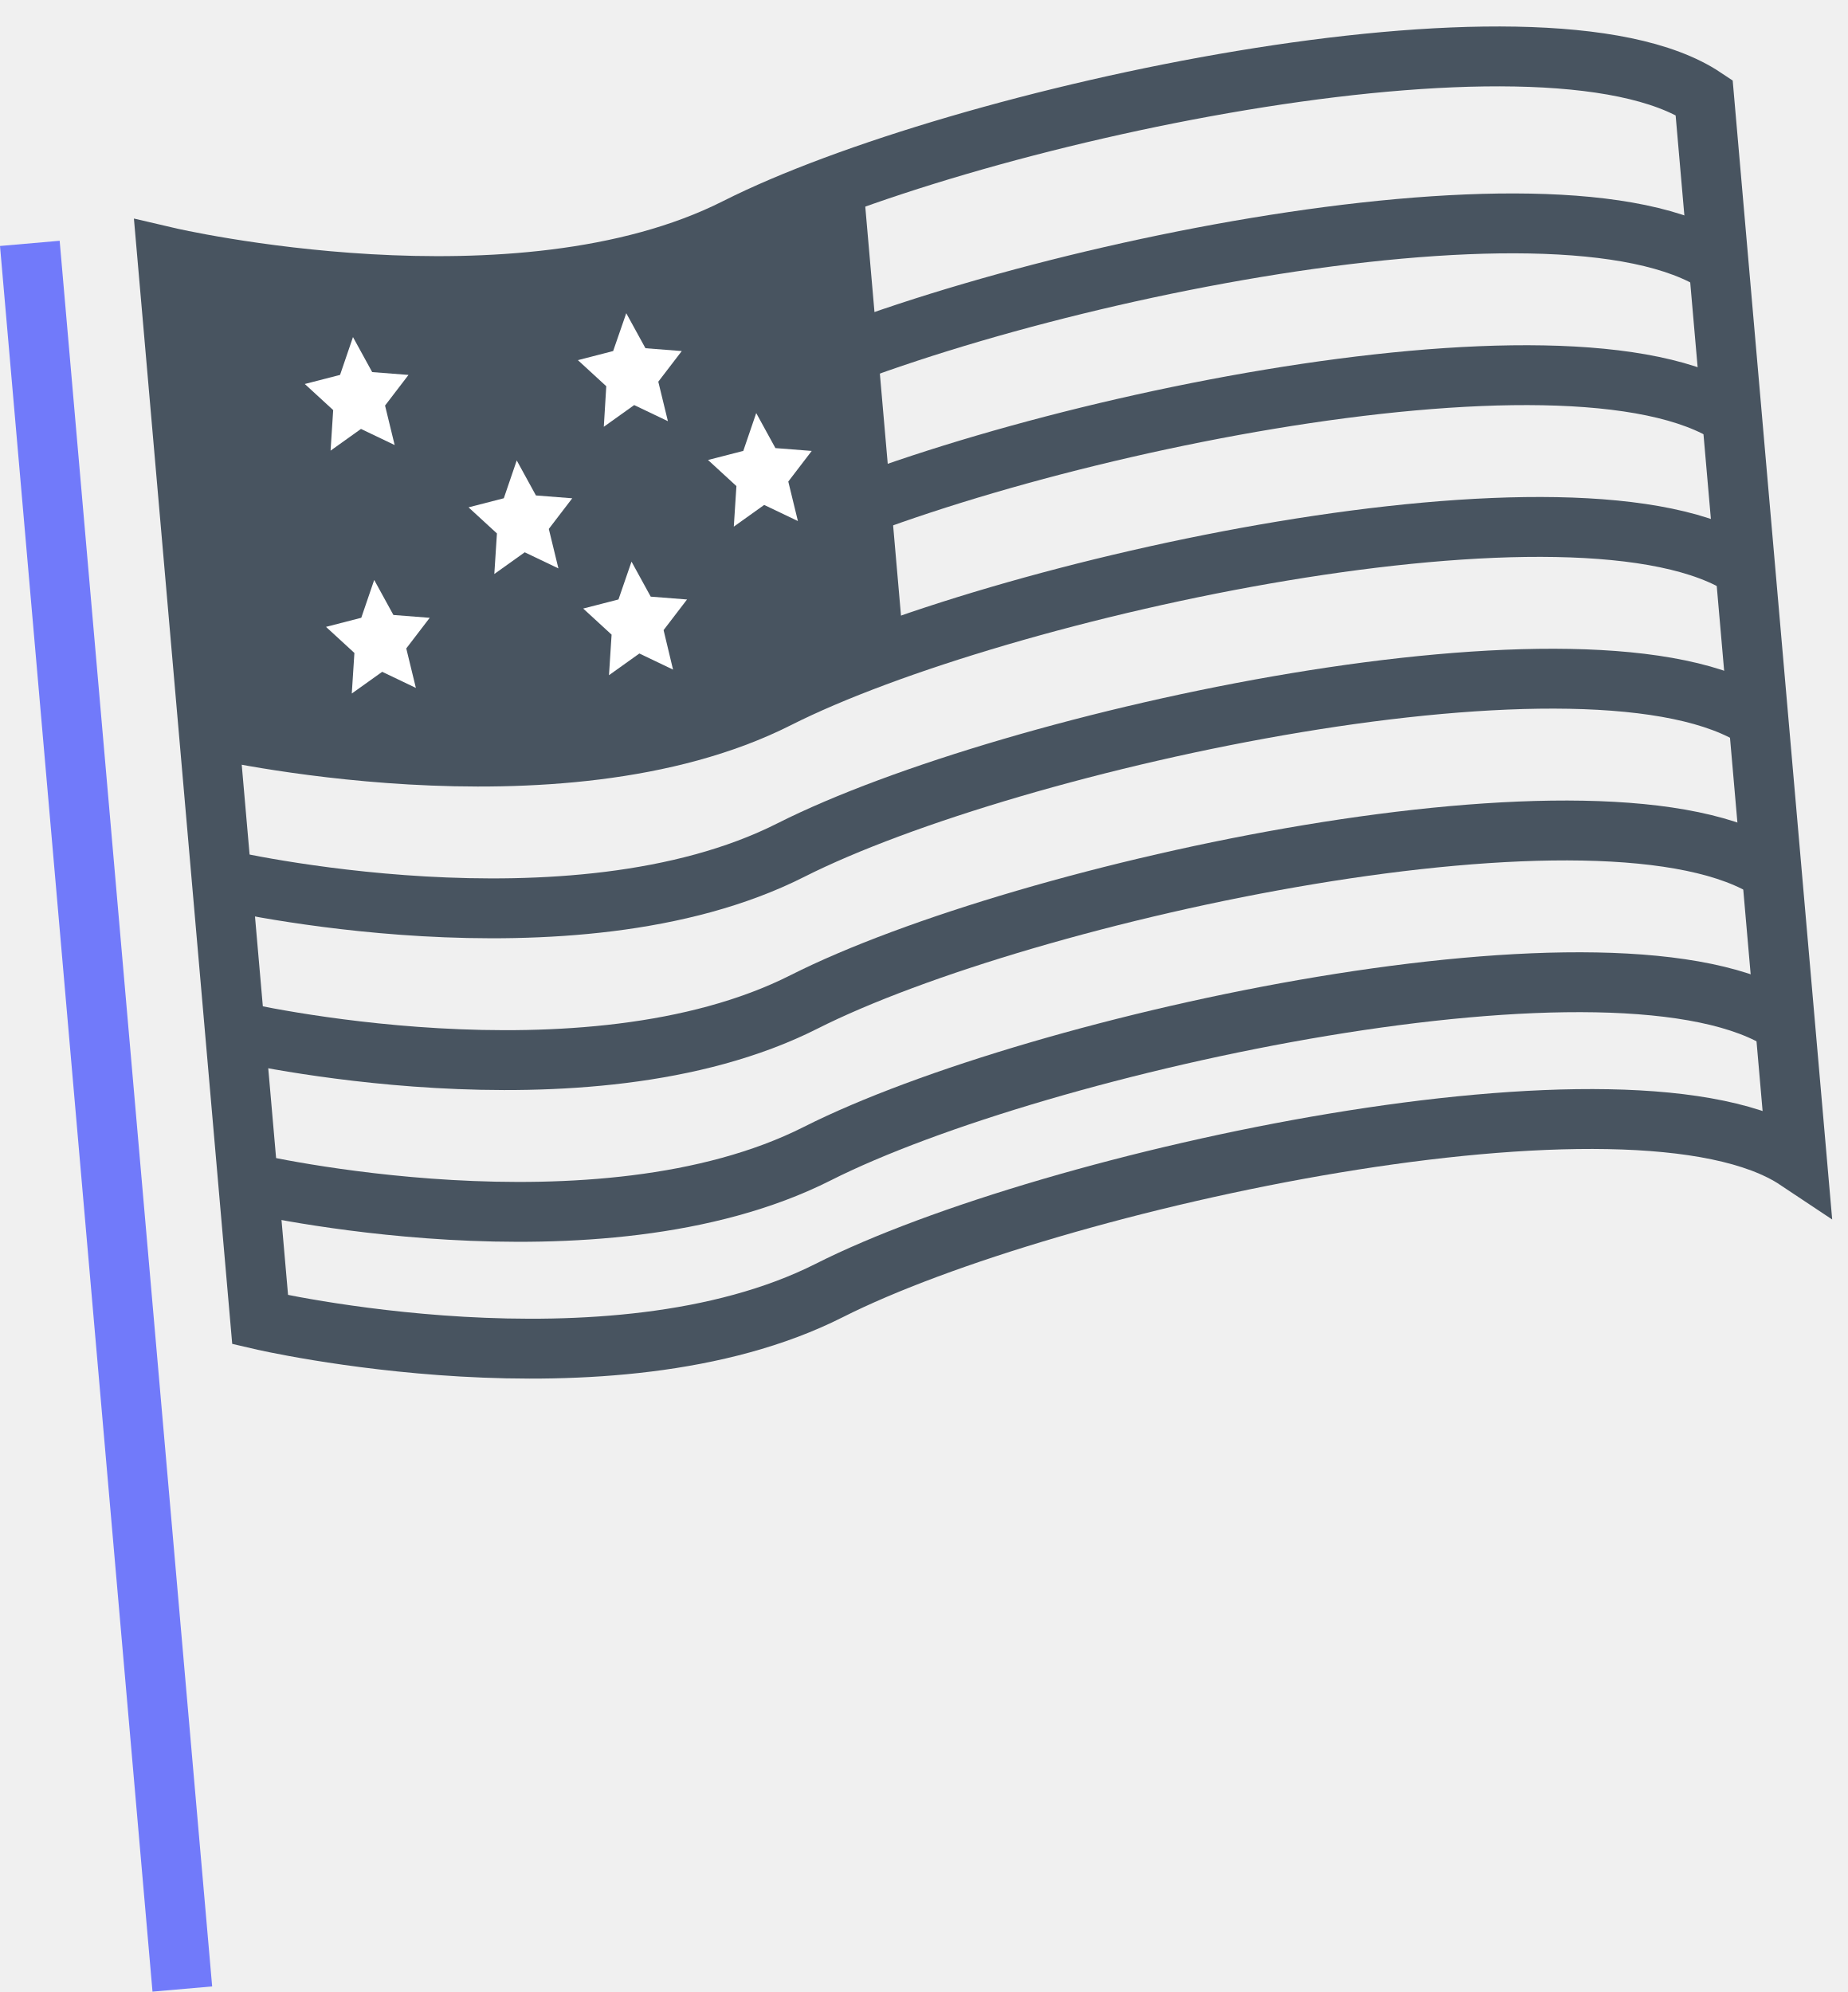
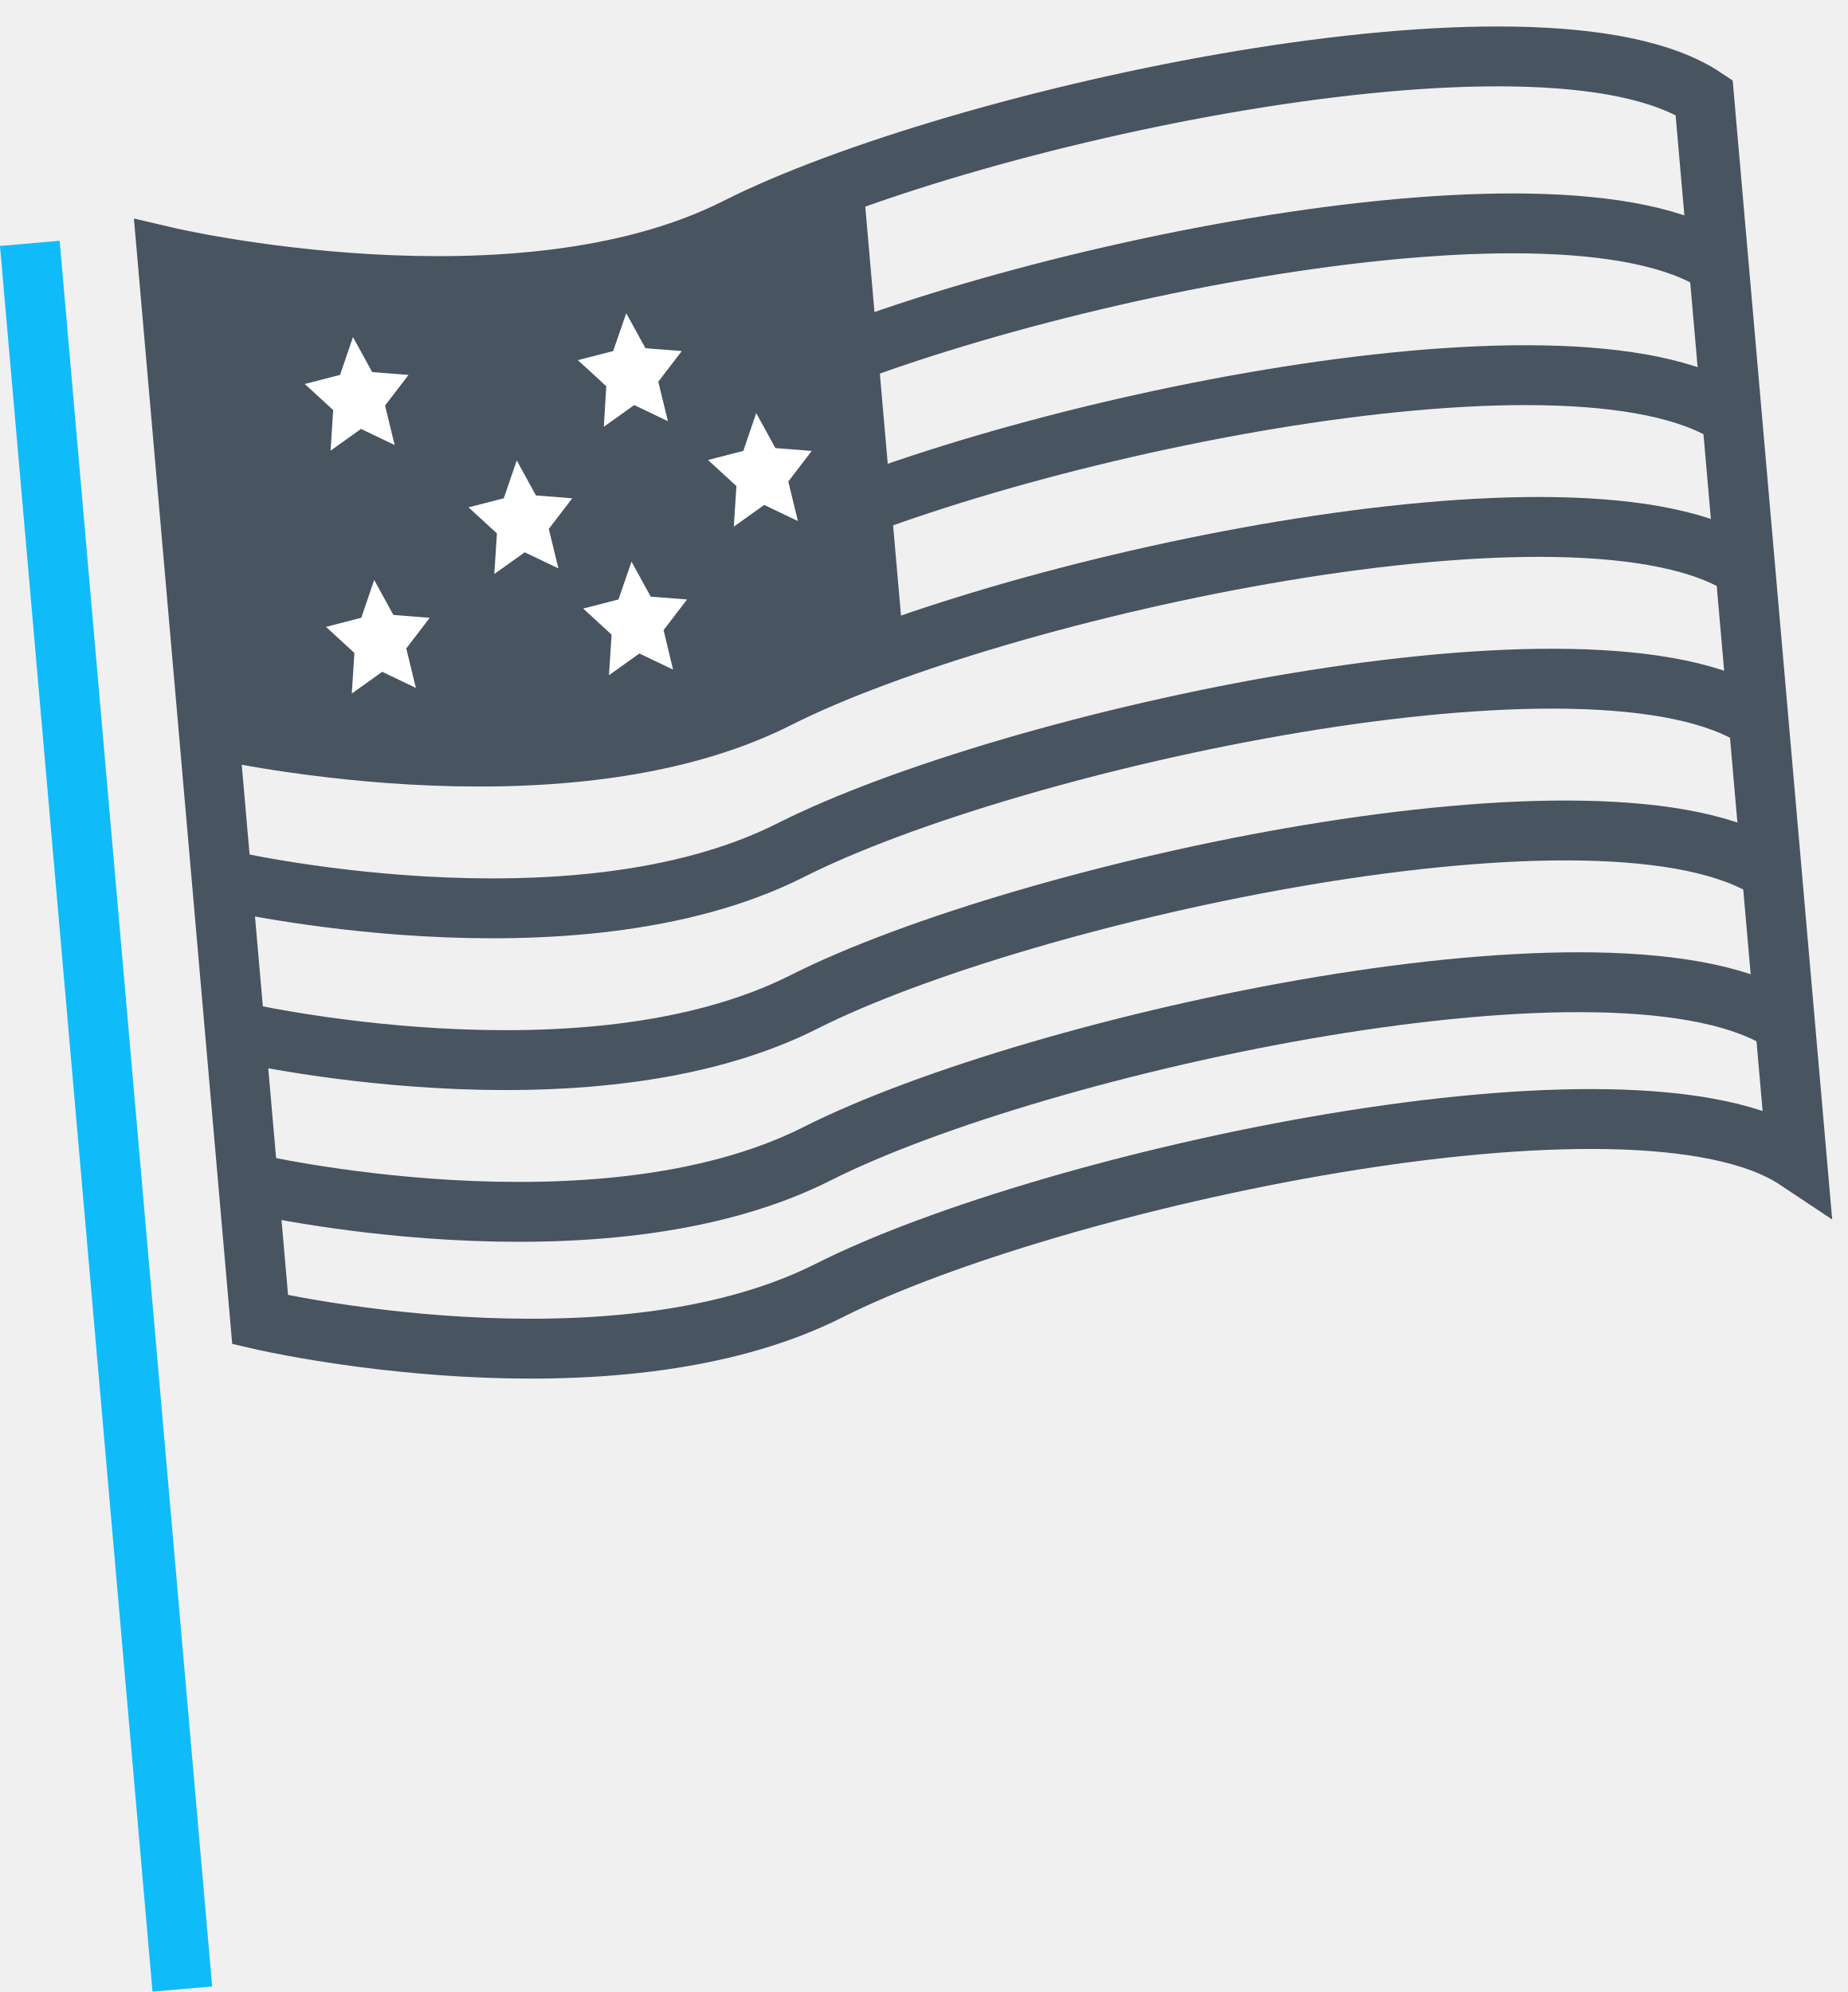
<svg xmlns="http://www.w3.org/2000/svg" viewBox="0 0 61.706 66.527">
  <g id="Gruppe_1109" data-name="Gruppe 1109" transform="translate(-5961.188 -4282.851)">
    <g id="Gruppe_1108" data-name="Gruppe 1108">
-       <line id="Linie_56" data-name="Linie 56" y1="58.534" transform="matrix(0.996, -0.087, 0.087, 0.996, 5962.184, 4290.979)" stroke="#717AFA" stroke-miterlimit="10" stroke-width="2" />
+       <line id="Linie_56" data-name="Linie 56" y1="58.534" transform="matrix(0.996, -0.087, 0.087, 0.996, 5962.184, 4290.979)" stroke="#0fbcf9" stroke-miterlimit="10" stroke-width="2" />
      <path id="Pfad_646" data-name="Pfad 646" d="M1293.224,808.592c-5.09-4.072-24.941-1.527-32.575,1.527s-19.023-.682-19.023-.682V773.808s11.388,3.735,19.023.681,27.485-5.6,32.575-1.527Z" transform="matrix(0.996, -0.087, 0.087, 0.996, 4662.795, 3628.746)" fill="none" stroke="#485460" stroke-miterlimit="10" stroke-width="2" />
      <path id="Pfad_647" data-name="Pfad 647" d="M1293.224,783.963c-5.09-4.072-24.941-1.527-32.575,1.527s-19.023-.682-19.023-.682" transform="matrix(0.996, -0.087, 0.087, 0.996, 4662.325, 3623.365)" fill="none" stroke="#485460" stroke-miterlimit="10" stroke-width="2" />
      <path id="Pfad_648" data-name="Pfad 648" d="M1293.224,793.963c-5.09-4.072-24.941-1.527-32.575,1.527s-19.023-.682-19.023-.682" transform="matrix(0.996, -0.087, 0.087, 0.996, 4661.897, 3618.474)" fill="none" stroke="#485460" stroke-miterlimit="10" stroke-width="2" />
      <path id="Pfad_649" data-name="Pfad 649" d="M1241.626,804.808s11.388,3.736,19.023.682,27.485-5.6,32.575-1.527" transform="matrix(0.996, -0.087, 0.087, 0.996, 4661.469, 3613.583)" fill="none" stroke="#485460" stroke-miterlimit="10" stroke-width="2" />
      <path id="Pfad_650" data-name="Pfad 650" d="M1293.224,813.963c-5.09-4.072-24.941-1.527-32.575,1.527s-19.023-.682-19.023-.682" transform="matrix(0.996, -0.087, 0.087, 0.996, 4661.041, 3608.691)" fill="none" stroke="#485460" stroke-miterlimit="10" stroke-width="2" />
      <path id="Pfad_651" data-name="Pfad 651" d="M1293.224,823.963c-5.09-4.072-24.941-1.527-32.575,1.527s-19.023-.682-19.023-.682" transform="matrix(0.996, -0.087, 0.087, 0.996, 4660.613, 3603.8)" fill="none" stroke="#485460" stroke-miterlimit="10" stroke-width="2" />
      <path id="Pfad_652" data-name="Pfad 652" d="M1293.224,833.963c-5.09-4.072-24.941-1.527-32.575,1.527s-19.023-.682-19.023-.682" transform="matrix(0.996, -0.087, 0.087, 0.996, 4660.185, 3598.908)" fill="none" stroke="#485460" stroke-miterlimit="10" stroke-width="2" />
      <path id="Pfad_653" data-name="Pfad 653" d="M1264.984,775.792v15.684l-4.99,1.409-3.036.8-3.954.029-3.269,0-5.7-1.14-2.228-.9-.2-14.369.644-.942,2.1,1.06,4.888.626,4.783.392,4.289-.739Z" transform="matrix(0.996, -0.087, 0.087, 0.996, 4662.595, 3626.328)" fill="#485460" />
      <g id="Gruppe_363" data-name="Gruppe 363" transform="matrix(0.996, -0.087, 0.087, 0.996, 5971.243, 4294.26)">
        <path id="Pfad_654" data-name="Pfad 654" d="M1250.907,782.971l.537,1.221,1.2.2-.869.951.205,1.342-1.074-.634-1.075.634.205-1.342-.869-.951,1.2-.2Z" transform="translate(-1249.168 -782.971)" fill="#fff" />
        <path id="Pfad_655" data-name="Pfad 655" d="M1268.907,782.971l.537,1.221,1.2.2-.87.951.205,1.342-1.075-.634-1.074.634.2-1.342-.869-.951,1.2-.2Z" transform="translate(-1258.006 -782.971)" fill="#fff" />
        <path id="Pfad_656" data-name="Pfad 656" d="M1260.907,791.971l.537,1.221,1.2.2-.869.951.205,1.342-1.074-.634-1.075.634.205-1.342-.869-.951,1.2-.2Z" transform="translate(-1254.078 -787.39)" fill="#fff" />
        <path id="Pfad_657" data-name="Pfad 657" d="M1250.907,798.971l.537,1.221,1.2.2-.869.951.205,1.342-1.074-.634-1.075.634.205-1.342-.869-.951,1.2-.2Z" transform="translate(-1249.168 -790.827)" fill="#fff" />
        <path id="Pfad_658" data-name="Pfad 658" d="M1267.833,799.242l.537,1.221,1.2.2-.869.951.2,1.342-1.074-.634-1.074.634.205-1.342-.869-.951,1.2-.2Z" transform="translate(-1257.479 -790.96)" fill="#fff" />
        <path id="Pfad_659" data-name="Pfad 659" d="M1276.833,790.242l.537,1.221,1.2.2-.869.951.205,1.342-1.075-.634-1.074.634.205-1.342-.869-.951,1.2-.2Z" transform="translate(-1261.898 -786.541)" fill="#fff" />
      </g>
    </g>
  </g>
</svg>
